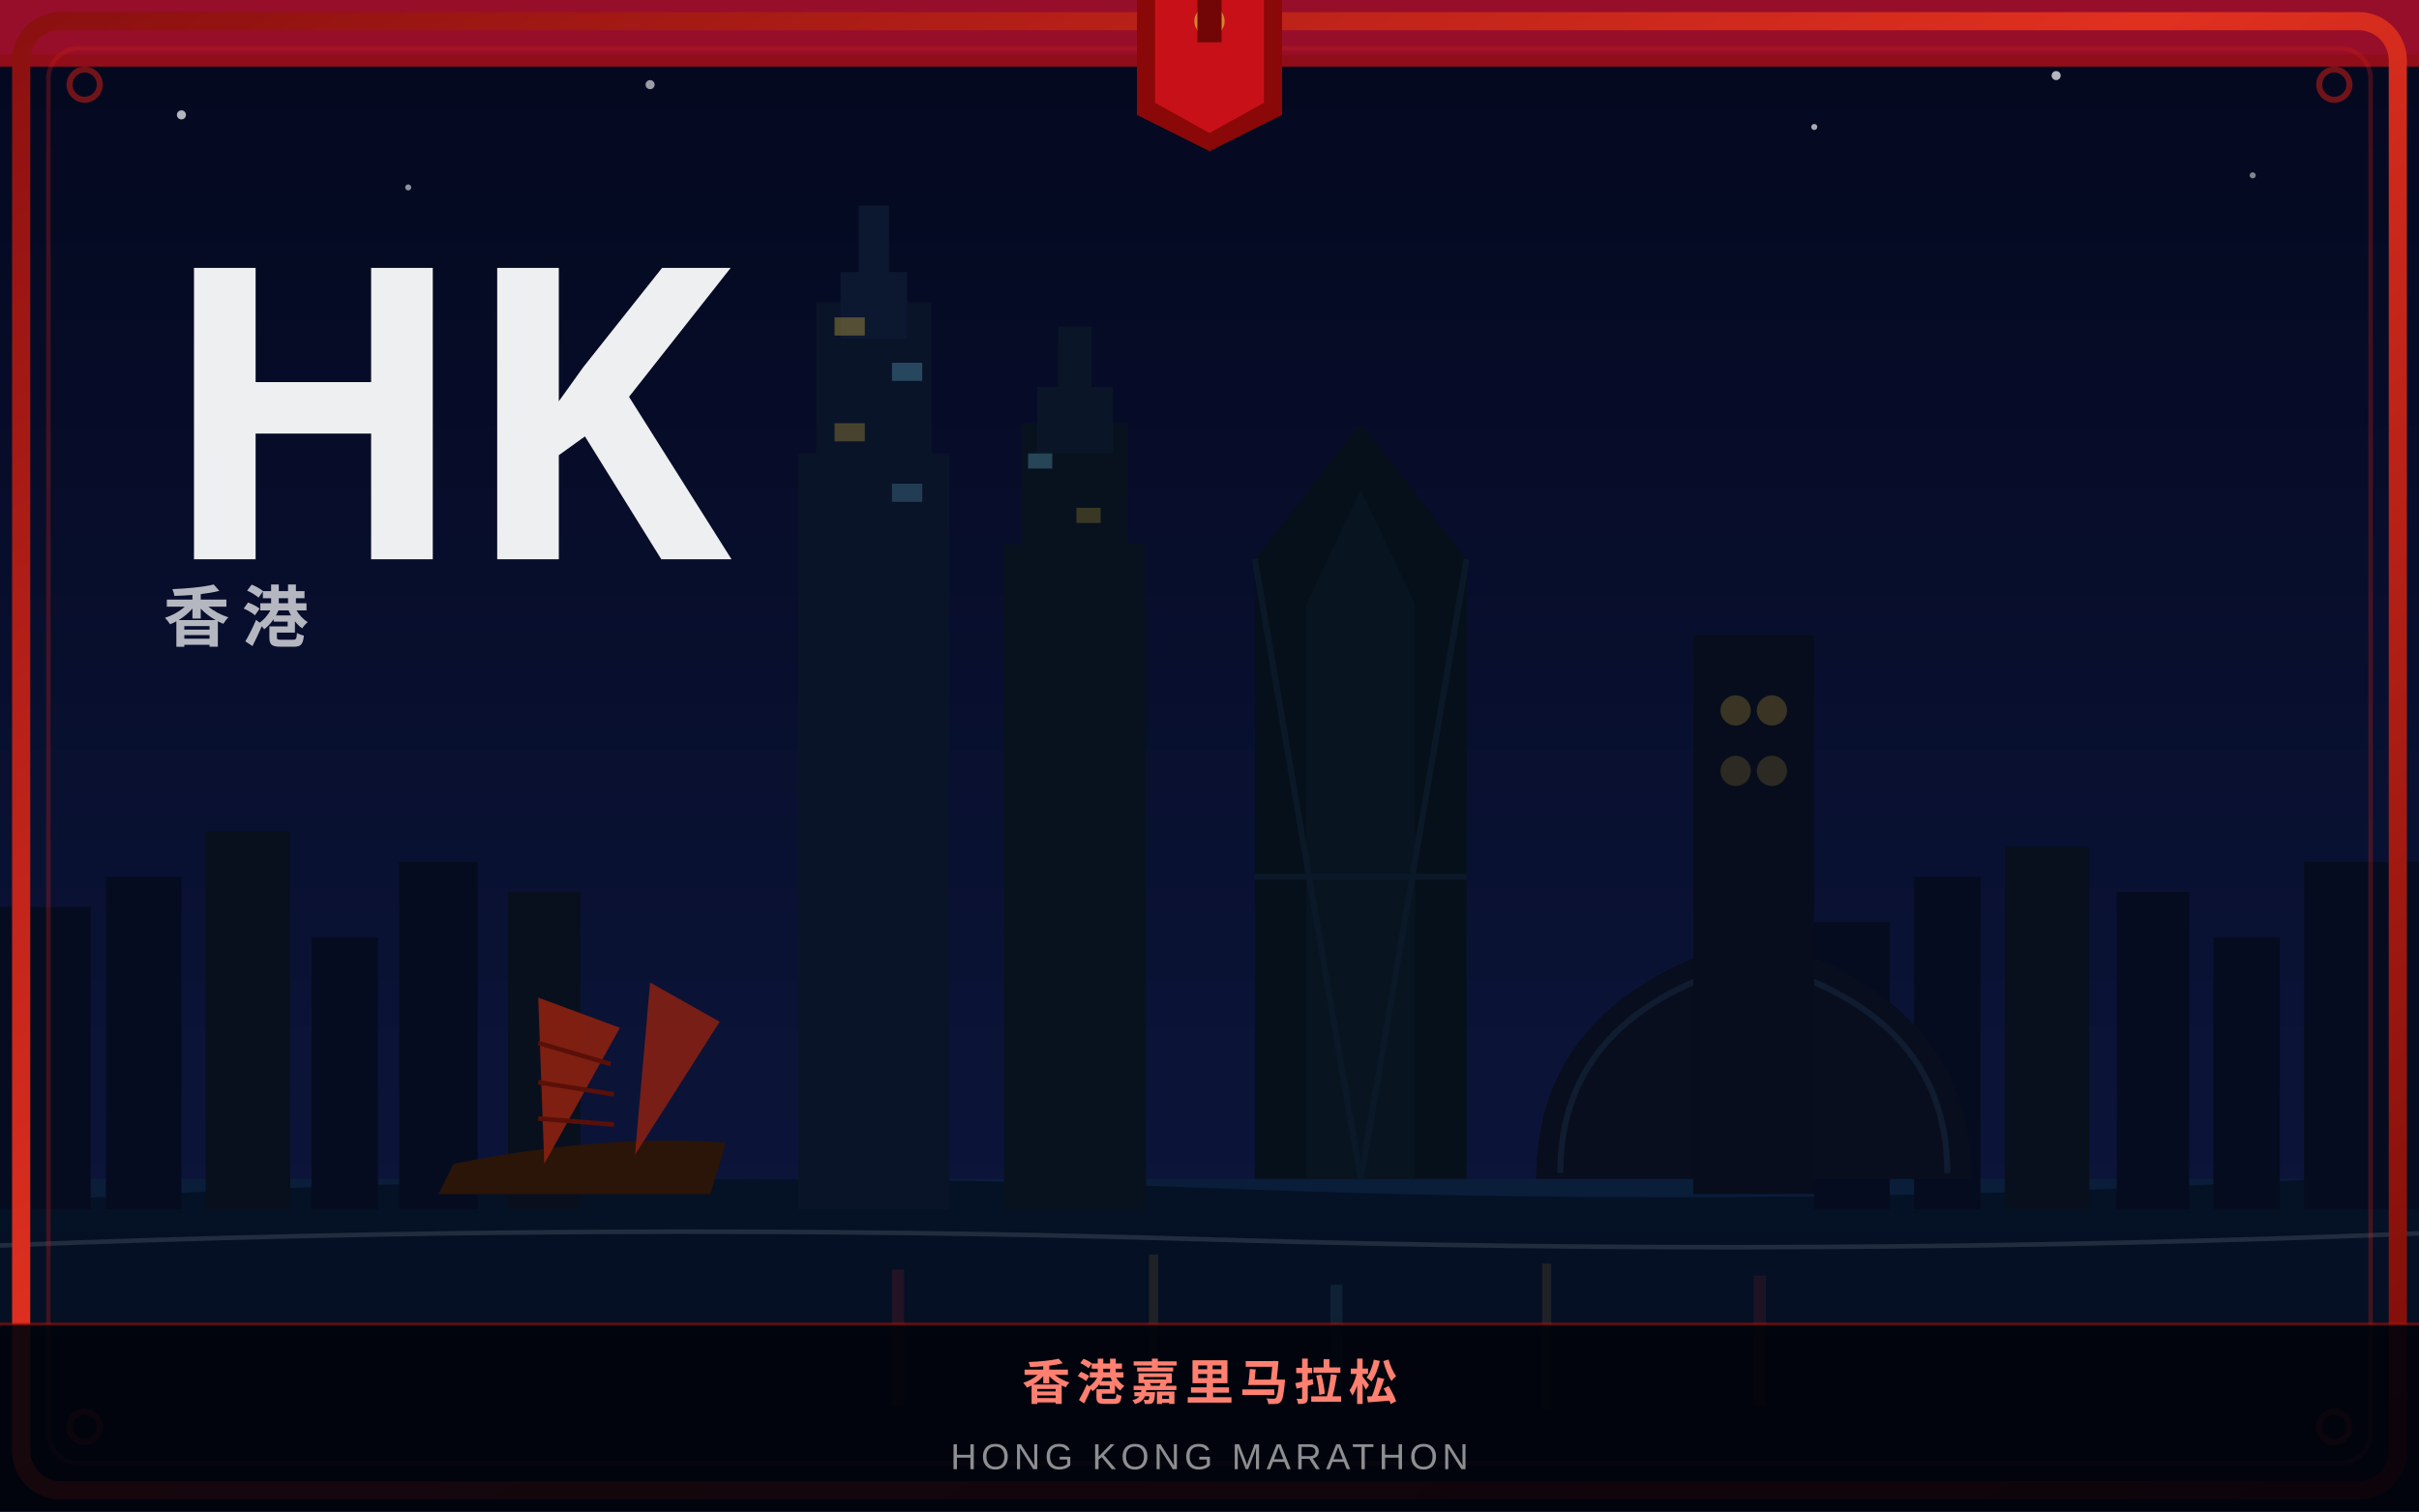
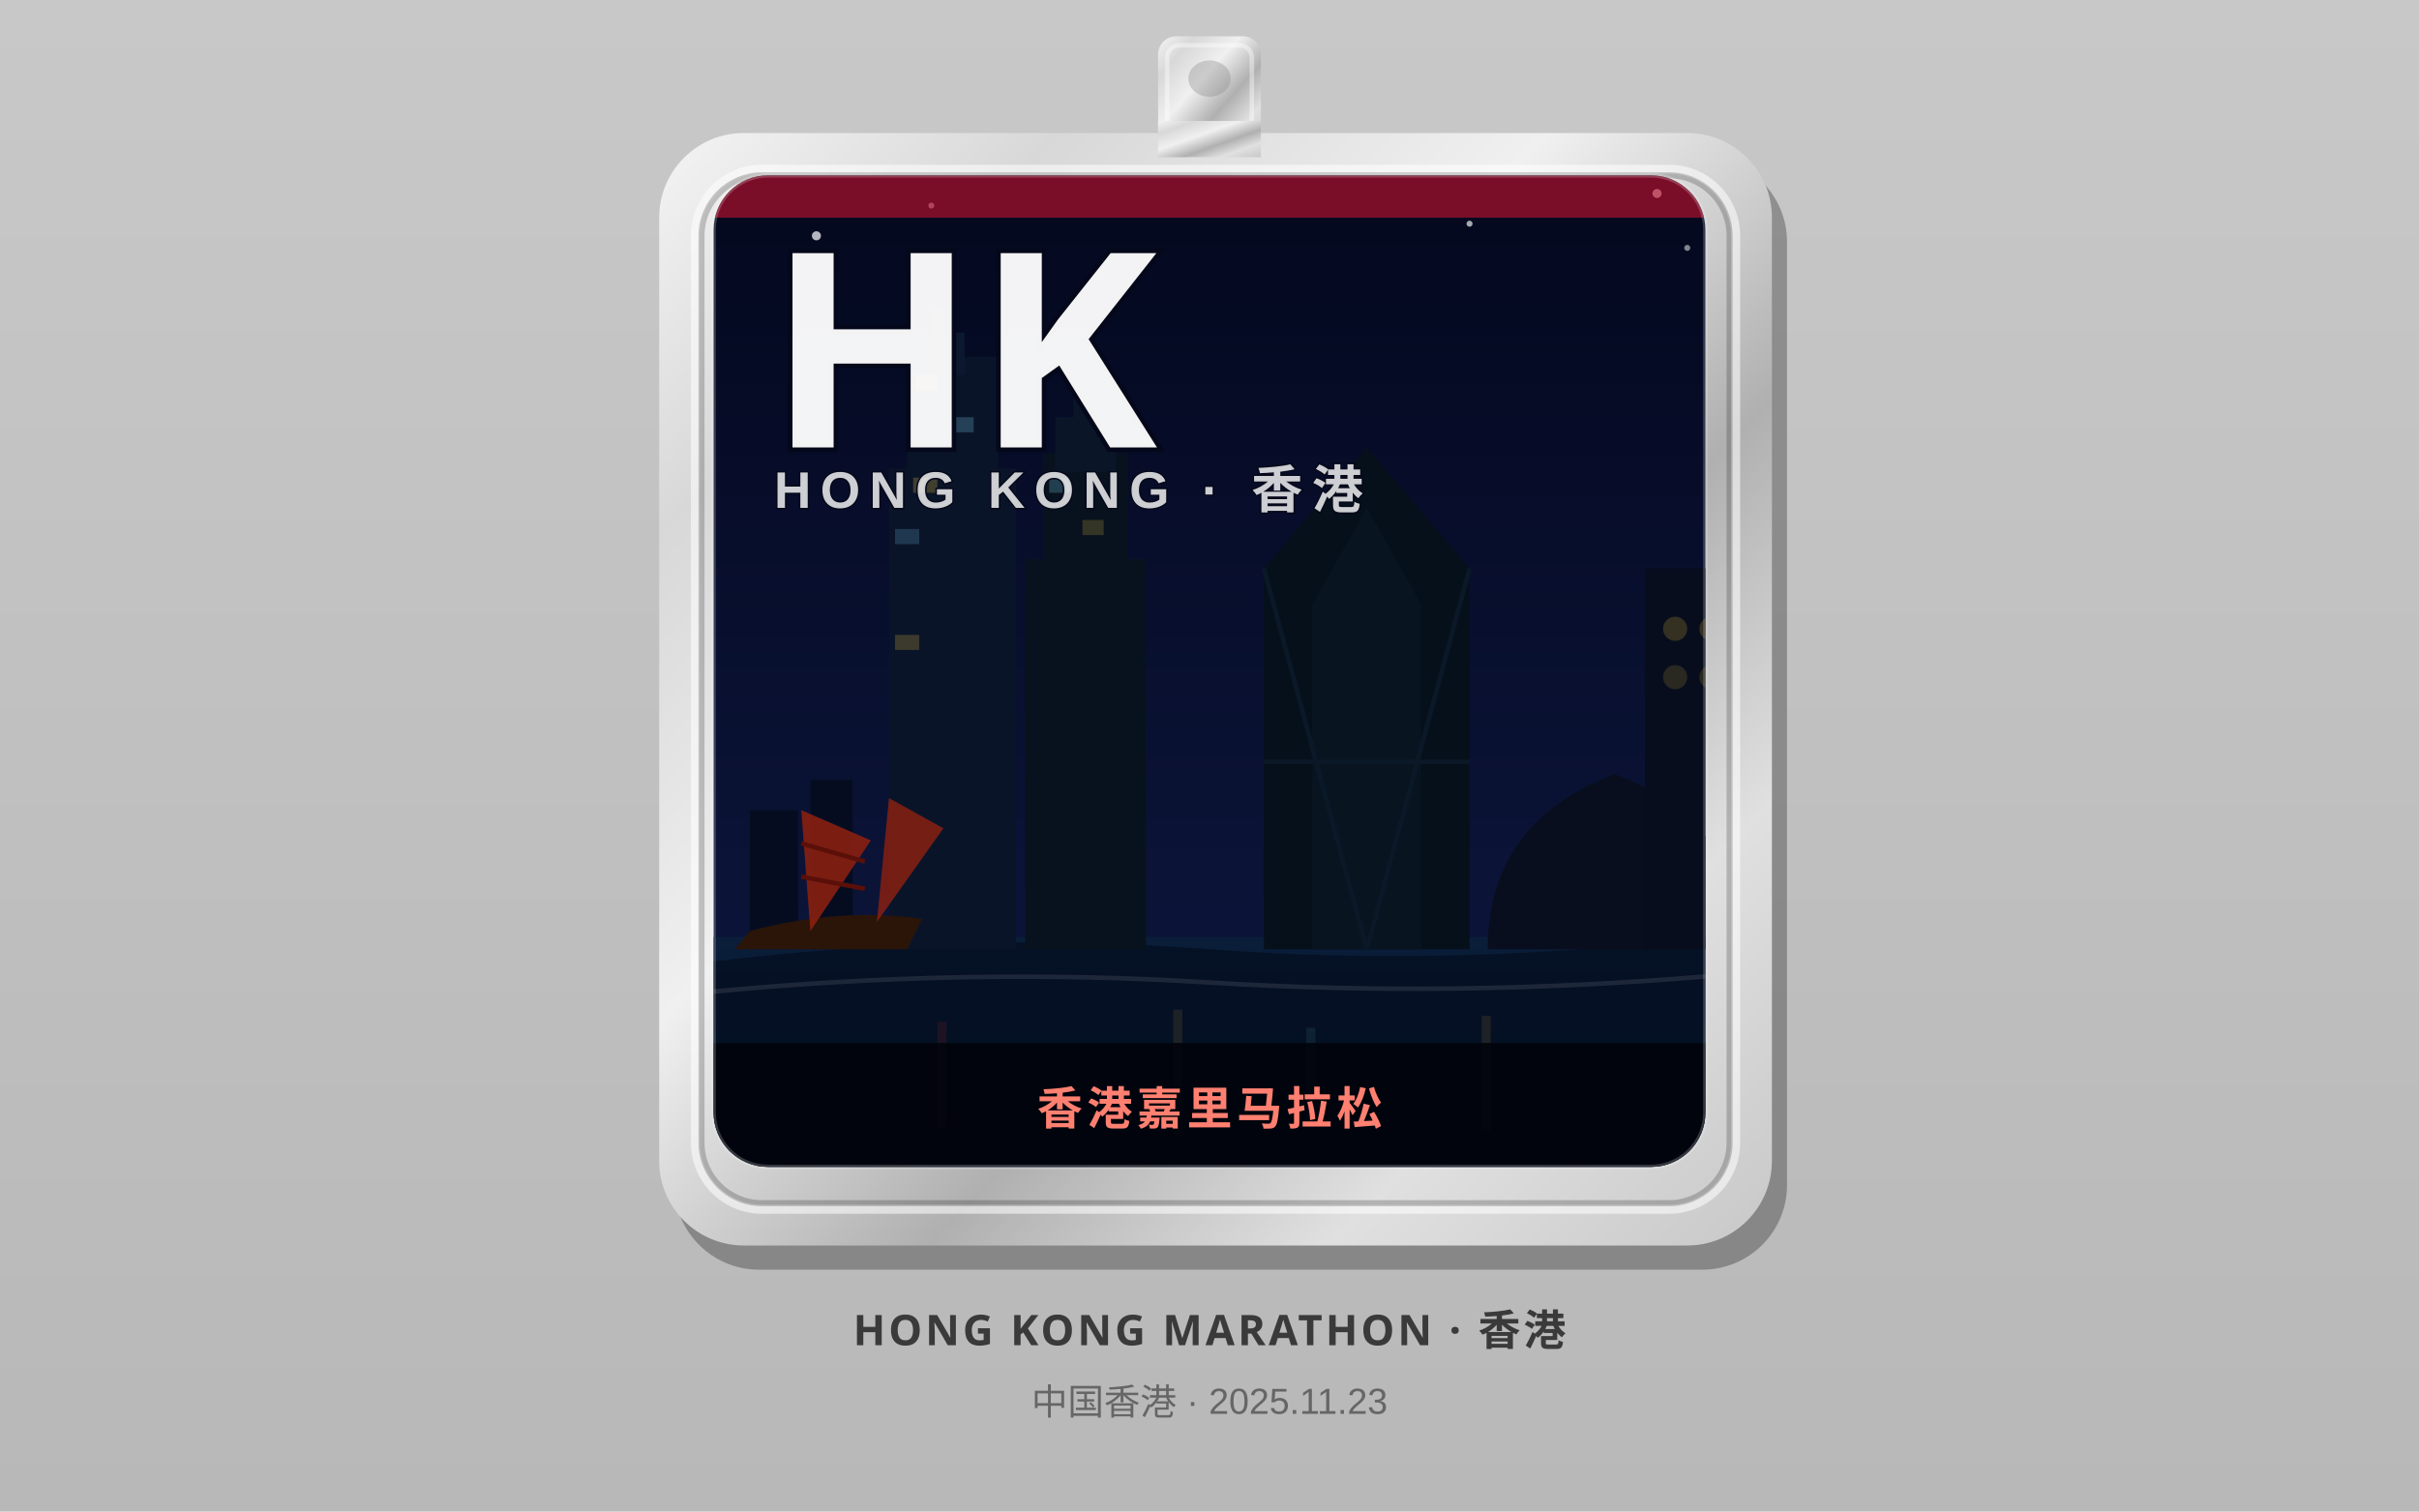
<svg xmlns="http://www.w3.org/2000/svg" viewBox="0 0 800 500">
  <defs>
-     <linearGradient id="sky-hk" x1="0" y1="0" x2="0" y2="1">
+     <linearGradient id="bg" x1="0" y1="0" x2="0" y2="1">
+       <stop offset="0%" stop-color="#c8c8c8" />
+       <stop offset="100%" stop-color="#b8b8b8" />
+     </linearGradient>
+     <linearGradient id="silver" x1="0" y1="0" x2="1" y2="1">
+       <stop offset="0%" stop-color="#f4f4f4" />
+       <stop offset="18%" stop-color="#d8d8d8" />
+       <stop offset="40%" stop-color="#f0f0f0" />
+       <stop offset="62%" stop-color="#b0b0b0" />
+       <stop offset="80%" stop-color="#e0e0e0" />
+       <stop offset="100%" stop-color="#c8c8c8" />
+     </linearGradient>
+     <linearGradient id="sky" x1="0" y1="0" x2="0" y2="1">
      <stop offset="0%" stop-color="#04081e" />
      <stop offset="45%" stop-color="#080f2e" />
      <stop offset="100%" stop-color="#0e1840" />
-     </linearGradient>
-     <linearGradient id="red-gold" x1="0" y1="0" x2="1" y2="1">
-       <stop offset="0%" stop-color="#8B1010" />
-       <stop offset="45%" stop-color="#e03020" />
-       <stop offset="100%" stop-color="#7a0c08" />
    </linearGradient>
    <linearGradient id="harbour" x1="0" y1="0" x2="0" y2="1">
      <stop offset="0%" stop-color="#0a1e3a" />
      <stop offset="100%" stop-color="#040e20" />
    </linearGradient>
+     <clipPath id="clip">
+       <rect x="236" y="58" width="328" height="328" rx="18" />
+     </clipPath>
  </defs>
-   <rect width="800" height="500" fill="url(#sky-hk)" />
-   <circle cx="60" cy="38" r="1.5" fill="white" opacity="0.7" />
-   <circle cx="135" cy="62" r="1" fill="white" opacity="0.55" />
-   <circle cx="215" cy="28" r="1.5" fill="white" opacity="0.6" />
-   <circle cx="600" cy="42" r="1" fill="white" opacity="0.65" />
-   <circle cx="680" cy="25" r="1.5" fill="white" opacity="0.7" />
-   <circle cx="745" cy="58" r="1" fill="white" opacity="0.5" />
-   <rect x="0" y="390" width="800" height="110" fill="url(#harbour)" />
-   <path d="M0,398 Q200,385 400,393 Q600,401 800,388 L800,500 L0,500Z" fill="#040e20" opacity="0.8" />
-   <rect x="295" y="420" width="4" height="45" fill="#ff3020" opacity="0.12" />
-   <rect x="380" y="415" width="3" height="50" fill="#ffd040" opacity="0.1" />
-   <rect x="440" y="425" width="4" height="40" fill="#80e0ff" opacity="0.08" />
-   <rect x="510" y="418" width="3" height="48" fill="#ffd040" opacity="0.1" />
-   <rect x="580" y="422" width="4" height="43" fill="#ff3020" opacity="0.1" />
-   <path d="M0,412 Q200,404 400,410 Q600,416 800,408" fill="none" stroke="rgba(255,255,255,0.12)" stroke-width="1.5" />
-   <rect x="0" y="300" width="30" height="100" fill="#060c20" />
-   <rect x="35" y="290" width="25" height="110" fill="#060c20" />
-   <rect x="68" y="275" width="28" height="125" fill="#08101e" />
-   <rect x="103" y="310" width="22" height="90" fill="#060c20" />
-   <rect x="132" y="285" width="26" height="115" fill="#060c20" />
-   <rect x="168" y="295" width="24" height="105" fill="#08101e" />
-   <rect x="600" y="305" width="25" height="95" fill="#060c20" />
-   <rect x="633" y="290" width="22" height="110" fill="#060c20" />
-   <rect x="663" y="280" width="28" height="120" fill="#08101e" />
-   <rect x="700" y="295" width="24" height="105" fill="#060c20" />
-   <rect x="732" y="310" width="22" height="90" fill="#060c20" />
-   <rect x="762" y="285" width="38" height="115" fill="#060c20" />
-   <rect x="270" y="100" width="38" height="300" fill="#0a1428" />
-   <rect x="264" y="150" width="50" height="250" fill="#0a1428" />
-   <rect x="278" y="90" width="22" height="22" fill="#0c1830" />
-   <rect x="284" y="68" width="10" height="28" fill="#0c1830" />
-   <rect x="276" y="105" width="10" height="6" fill="#ffd040" opacity="0.3" />
-   <rect x="295" y="120" width="10" height="6" fill="#80e0ff" opacity="0.25" />
-   <rect x="276" y="140" width="10" height="6" fill="#ffd040" opacity="0.25" />
-   <rect x="295" y="160" width="10" height="6" fill="#80e0ff" opacity="0.2" />
-   <rect x="338" y="140" width="35" height="260" fill="#08121e" />
-   <rect x="332" y="180" width="47" height="220" fill="#08121e" />
-   <rect x="343" y="128" width="25" height="22" fill="#0a1628" />
-   <rect x="350" y="108" width="11" height="26" fill="#0a1628" />
-   <rect x="340" y="150" width="8" height="5" fill="#80e0ff" opacity="0.25" />
-   <rect x="356" y="168" width="8" height="5" fill="#ffd040" opacity="0.2" />
-   <polygon points="415,390 415,185 450,140 485,185 485,390" fill="#06101a" />
-   <polygon points="432,390 432,200 450,162 468,200 468,390" fill="#081420" />
-   <line x1="415" y1="185" x2="450" y2="390" stroke="#0a1828" stroke-width="2" />
-   <line x1="485" y1="185" x2="450" y2="390" stroke="#0a1828" stroke-width="2" />
-   <line x1="415" y1="290" x2="485" y2="290" stroke="#0a1828" stroke-width="2" />
-   <path d="M508,390 Q508,330 580,310 Q652,330 652,390 Z" fill="#080e1e" />
-   <path d="M516,388 Q516,335 580,318 Q644,335 644,388" fill="none" stroke="#101c30" stroke-width="2" />
-   <rect x="560" y="210" width="40" height="185" fill="#070d1c" />
-   <circle cx="574" cy="235" r="5" fill="#ffd040" opacity="0.2" />
-   <circle cx="586" cy="235" r="5" fill="#ffd040" opacity="0.2" />
-   <circle cx="574" cy="255" r="5" fill="#ffd040" opacity="0.15" />
-   <circle cx="586" cy="255" r="5" fill="#ffd040" opacity="0.15" />
-   <path d="M150,385 Q200,375 240,378 L235,395 L145,395 Z" fill="#2a1508" />
-   <path d="M180,385 L178,330 L205,340 Z" fill="#8B2010" opacity="0.9" />
-   <path d="M210,382 L215,325 L238,338 Z" fill="#8B2010" opacity="0.85" />
-   <line x1="178" y1="345" x2="202" y2="352" stroke="#5a1008" stroke-width="1.5" />
-   <line x1="178" y1="358" x2="203" y2="362" stroke="#5a1008" stroke-width="1.5" />
-   <line x1="178" y1="370" x2="203" y2="372" stroke="#5a1008" stroke-width="1.5" />
-   <rect x="0" y="0" width="800" height="22" fill="#c8102e" opacity="0.75" />
-   <rect x="0" y="18" width="800" height="4" fill="#8B0c08" opacity="0.5" />
-   <rect x="7" y="7" width="786" height="486" rx="13" ry="13" fill="none" stroke="url(#red-gold)" stroke-width="6" />
-   <rect x="16" y="16" width="768" height="468" rx="10" ry="10" fill="none" stroke="rgba(200,30,20,0.3)" stroke-width="1.5" />
-   <circle cx="28" cy="28" r="5" fill="none" stroke="rgba(200,30,20,0.55)" stroke-width="2" />
-   <circle cx="772" cy="28" r="5" fill="none" stroke="rgba(200,30,20,0.55)" stroke-width="2" />
-   <circle cx="28" cy="472" r="5" fill="none" stroke="rgba(200,30,20,0.55)" stroke-width="2" />
-   <circle cx="772" cy="472" r="5" fill="none" stroke="rgba(200,30,20,0.55)" stroke-width="2" />
-   <path d="M376,0 L424,0 L424,38 L400,50 L376,38 Z" fill="#8B0808" />
-   <path d="M382,0 L418,0 L418,34 L400,44 L382,34 Z" fill="#c81018" />
-   <circle cx="400" cy="7" r="5" fill="#d4922a" opacity="0.9" />
-   <rect x="396" y="0" width="8" height="14" fill="#720606" />
-   <text x="52" y="185" font-family="'Arial Black','Franklin Gothic Heavy',sans-serif" font-size="135" font-weight="900" fill="white" fill-opacity="0.93" letter-spacing="-3">HK</text>
-   <text x="54" y="212" font-family="'PingFang SC','Microsoft YaHei',Arial,sans-serif" font-size="22" font-weight="700" fill="white" fill-opacity="0.7" letter-spacing="4">香港</text>
-   <rect x="0" y="438" width="800" height="62" fill="rgba(2,4,12,0.9)" />
-   <line x1="0" y1="438" x2="800" y2="438" stroke="rgba(180,20,15,0.5)" stroke-width="1" />
-   <text x="400" y="463" font-family="'Arial Black',sans-serif" font-size="16" font-weight="900" fill="#ff8070" text-anchor="middle" letter-spacing="2">香港嘉里马拉松</text>
-   <text x="400" y="486" font-family="Arial,sans-serif" font-size="12" fill="rgba(255,255,255,0.55)" text-anchor="middle" letter-spacing="1.5">HONG KONG MARATHON</text>
+   <rect width="800" height="500" fill="url(#bg)" />
+   <rect x="218" y="44" width="368" height="368" rx="28" fill="rgba(0,0,0,0.28)" transform="translate(5,8)" />
+   <rect x="218" y="44" width="368" height="368" rx="28" fill="url(#silver)" />
+   <rect x="230" y="56" width="344" height="344" rx="22" fill="none" stroke="rgba(255,255,255,0.55)" stroke-width="3" />
+   <rect x="232" y="58" width="340" height="340" rx="20" fill="none" stroke="rgba(0,0,0,0.2)" stroke-width="2" />
+   <g clip-path="url(#clip)">
+     <rect x="236" y="58" width="328" height="328" fill="url(#sky)" />
+     <circle cx="270" cy="78" r="1.5" fill="white" opacity="0.7" />
+     <circle cx="308" cy="68" r="1" fill="white" opacity="0.55" />
+     <circle cx="486" cy="74" r="1" fill="white" opacity="0.65" />
+     <circle cx="548" cy="64" r="1.5" fill="white" opacity="0.7" />
+     <circle cx="558" cy="82" r="1" fill="white" opacity="0.5" />
+     <rect x="236" y="310" width="328" height="76" fill="url(#harbour)" />
+     <path d="M236,318 Q320,308 400,314 Q480,320 564,310 L564,386 L236,386Z" fill="#040e20" opacity="0.8" />
+     <rect x="310" y="338" width="3" height="35" fill="#ff3020" opacity="0.1" />
+     <rect x="388" y="334" width="3" height="42" fill="#ffd040" opacity="0.1" />
+     <rect x="432" y="340" width="3" height="32" fill="#80e0ff" opacity="0.08" />
+     <rect x="490" y="336" width="3" height="38" fill="#ffd040" opacity="0.1" />
+     <path d="M236,328 Q320,320 400,325 Q480,330 564,323" fill="none" stroke="rgba(255,255,255,0.1)" stroke-width="1.5" />
+     <rect x="300" y="118" width="30" height="196" fill="#0a1428" />
+     <rect x="294" y="155" width="42" height="159" fill="#0a1428" />
+     <rect x="308" y="102" width="4" height="22" fill="#0c1830" />
+     <rect x="316" y="110" width="3" height="14" fill="#0c1830" />
+     <rect x="302" y="124" width="8" height="5" fill="#ffd040" opacity="0.28" />
+     <rect x="314" y="138" width="8" height="5" fill="#80e0ff" opacity="0.22" />
+     <rect x="302" y="158" width="8" height="5" fill="#ffd040" opacity="0.22" />
+     <rect x="296" y="175" width="8" height="5" fill="#80e0ff" opacity="0.18" />
+     <rect x="296" y="210" width="8" height="5" fill="#ffd040" opacity="0.2" />
+     <rect x="345" y="150" width="28" height="164" fill="#08121e" />
+     <rect x="339" y="185" width="40" height="129" fill="#08121e" />
+     <rect x="349" y="138" width="20" height="18" fill="#0a1628" />
+     <rect x="355" y="120" width="8" height="24" fill="#0a1628" />
+     <rect x="347" y="158" width="7" height="5" fill="#80e0ff" opacity="0.22" />
+     <rect x="358" y="172" width="7" height="5" fill="#ffd040" opacity="0.18" />
+     <polygon points="418,314 418,188 452,148 486,188 486,314" fill="#06101a" />
+     <polygon points="434,314 434,200 452,168 470,200 470,314" fill="#081420" />
+     <line x1="418" y1="188" x2="452" y2="314" stroke="#0a1828" stroke-width="1.5" />
+     <line x1="486" y1="188" x2="452" y2="314" stroke="#0a1828" stroke-width="1.5" />
+     <line x1="418" y1="252" x2="486" y2="252" stroke="#0a1828" stroke-width="1.5" />
+     <path d="M492,314 Q492,272 534,256 Q576,272 576,314Z" fill="#080e1e" />
+     <rect x="544" y="188" width="32" height="126" fill="#070d1c" />
+     <circle cx="554" cy="208" r="4" fill="#ffd040" opacity="0.18" />
+     <circle cx="566" cy="208" r="4" fill="#ffd040" opacity="0.18" />
+     <circle cx="554" cy="224" r="4" fill="#ffd040" opacity="0.14" />
+     <circle cx="566" cy="224" r="4" fill="#ffd040" opacity="0.14" />
+     <rect x="248" y="268" width="16" height="46" fill="#060c20" />
+     <rect x="268" y="258" width="14" height="56" fill="#060c20" />
+     <rect x="586" y="262" width="14" height="52" fill="#060c20" />
+     <path d="M248,308 Q278,300 305,304 L300,314 L243,314Z" fill="#2a1508" />
+     <path d="M268,308 L265,268 L288,278Z" fill="#8B2010" opacity="0.88" />
+     <path d="M290,305 L294,264 L312,274Z" fill="#8B2010" opacity="0.82" />
+     <line x1="265" y1="279" x2="286" y2="285" stroke="#5a1008" stroke-width="1.5" />
+     <line x1="265" y1="290" x2="286" y2="294" stroke="#5a1008" stroke-width="1.5" />
+     <rect x="236" y="58" width="328" height="14" fill="#c8102e" opacity="0.6" />
+     <rect x="236" y="345" width="328" height="41" fill="rgba(2,4,12,0.9)" />
+     <text x="254" y="148" font-family="'Arial Black',Impact,sans-serif" font-size="90" font-weight="900" fill="white" fill-opacity="0.95" stroke="#04081a" stroke-width="3" paint-order="stroke">HK</text>
+     <text x="256" y="168" font-family="'PingFang SC','Microsoft YaHei',Arial,sans-serif" font-size="17" font-weight="700" fill="white" fill-opacity="0.8" stroke="#04081a" stroke-width="1" paint-order="stroke" letter-spacing="3">HONG KONG · 香港</text>
+     <text x="400" y="372" font-family="'Arial Black',sans-serif" font-size="15" font-weight="900" fill="#ff8070" text-anchor="middle" letter-spacing="1.5">香港嘉里马拉松</text>
+   </g>
+   <rect x="236" y="58" width="328" height="328" rx="18" fill="none" stroke="rgba(255,255,255,0.2)" stroke-width="1.5" />
+   <rect x="383" y="12" width="34" height="38" rx="6" fill="url(#silver)" />
+   <rect x="386" y="15" width="28" height="32" rx="4" fill="none" stroke="rgba(255,255,255,0.4)" stroke-width="1.5" />
+   <rect x="383" y="40" width="34" height="12" fill="url(#silver)" />
+   <ellipse cx="400" cy="26" rx="7" ry="6" fill="#888" opacity="0.35" />
+   <text x="400" y="445" font-family="'Arial Black',sans-serif" font-size="14" font-weight="900" fill="#3a3a3a" text-anchor="middle" letter-spacing="1">HONG KONG MARATHON · 香港</text>
+   <text x="400" y="468" font-family="Arial,sans-serif" font-size="12" fill="#666" text-anchor="middle">中国香港 · 2025.11.23</text>
</svg>
